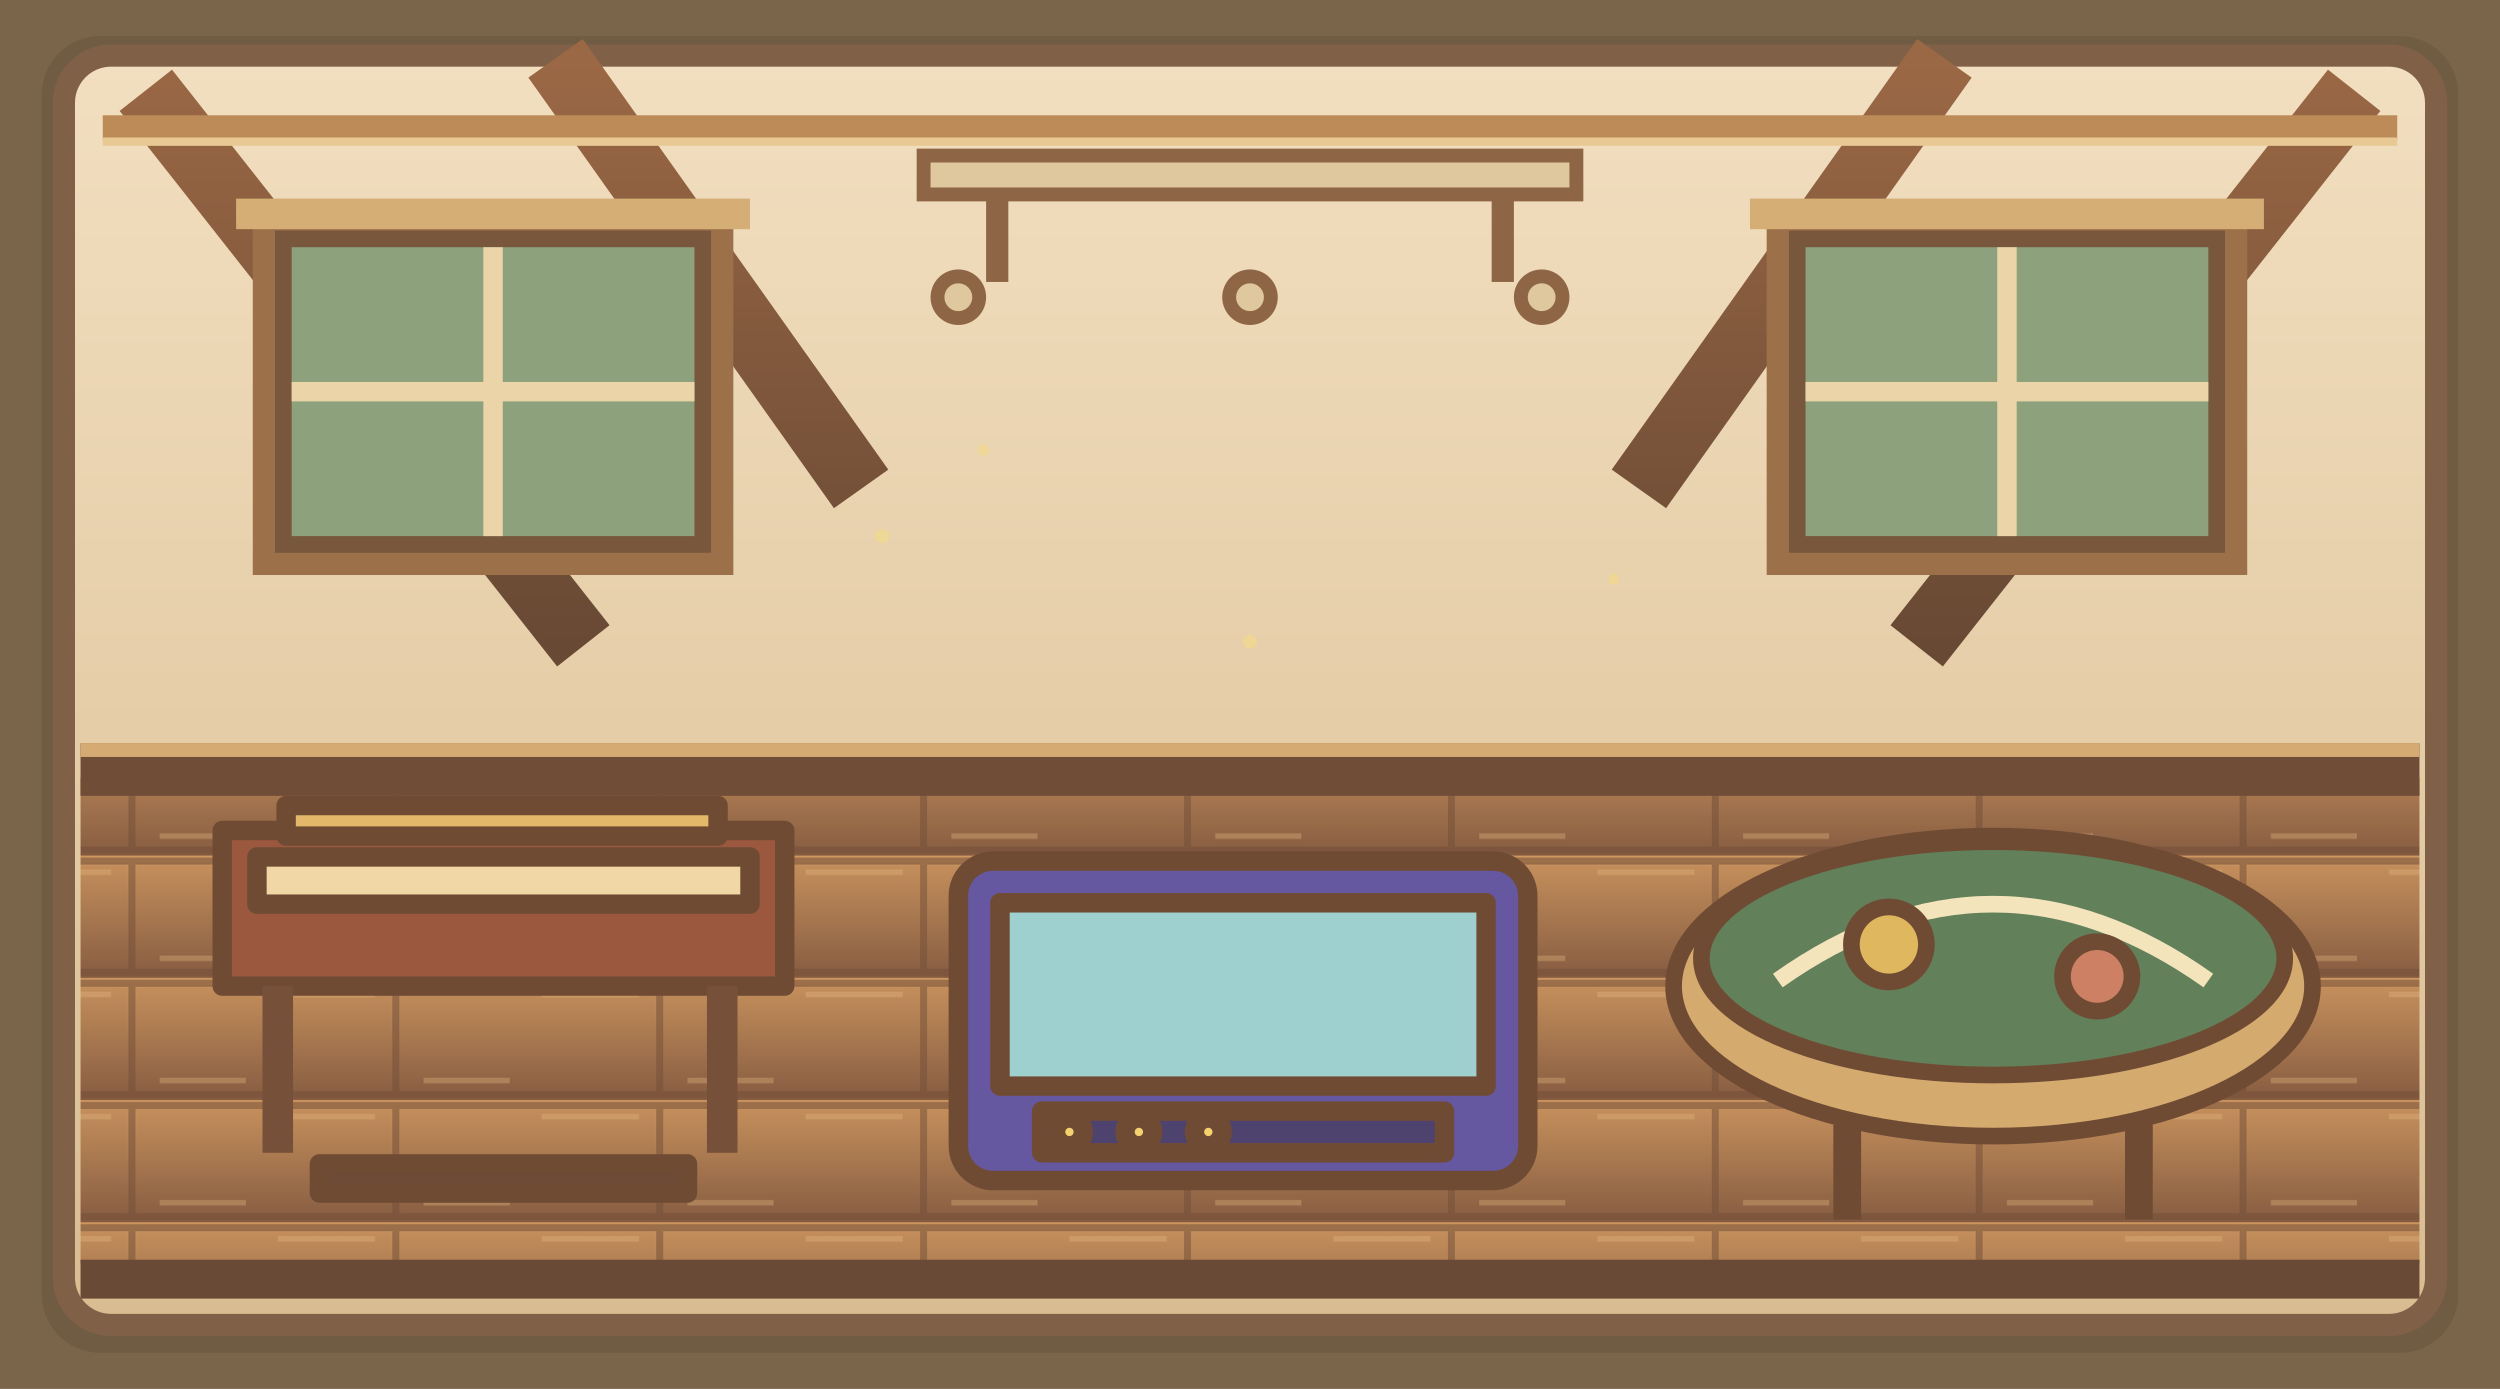
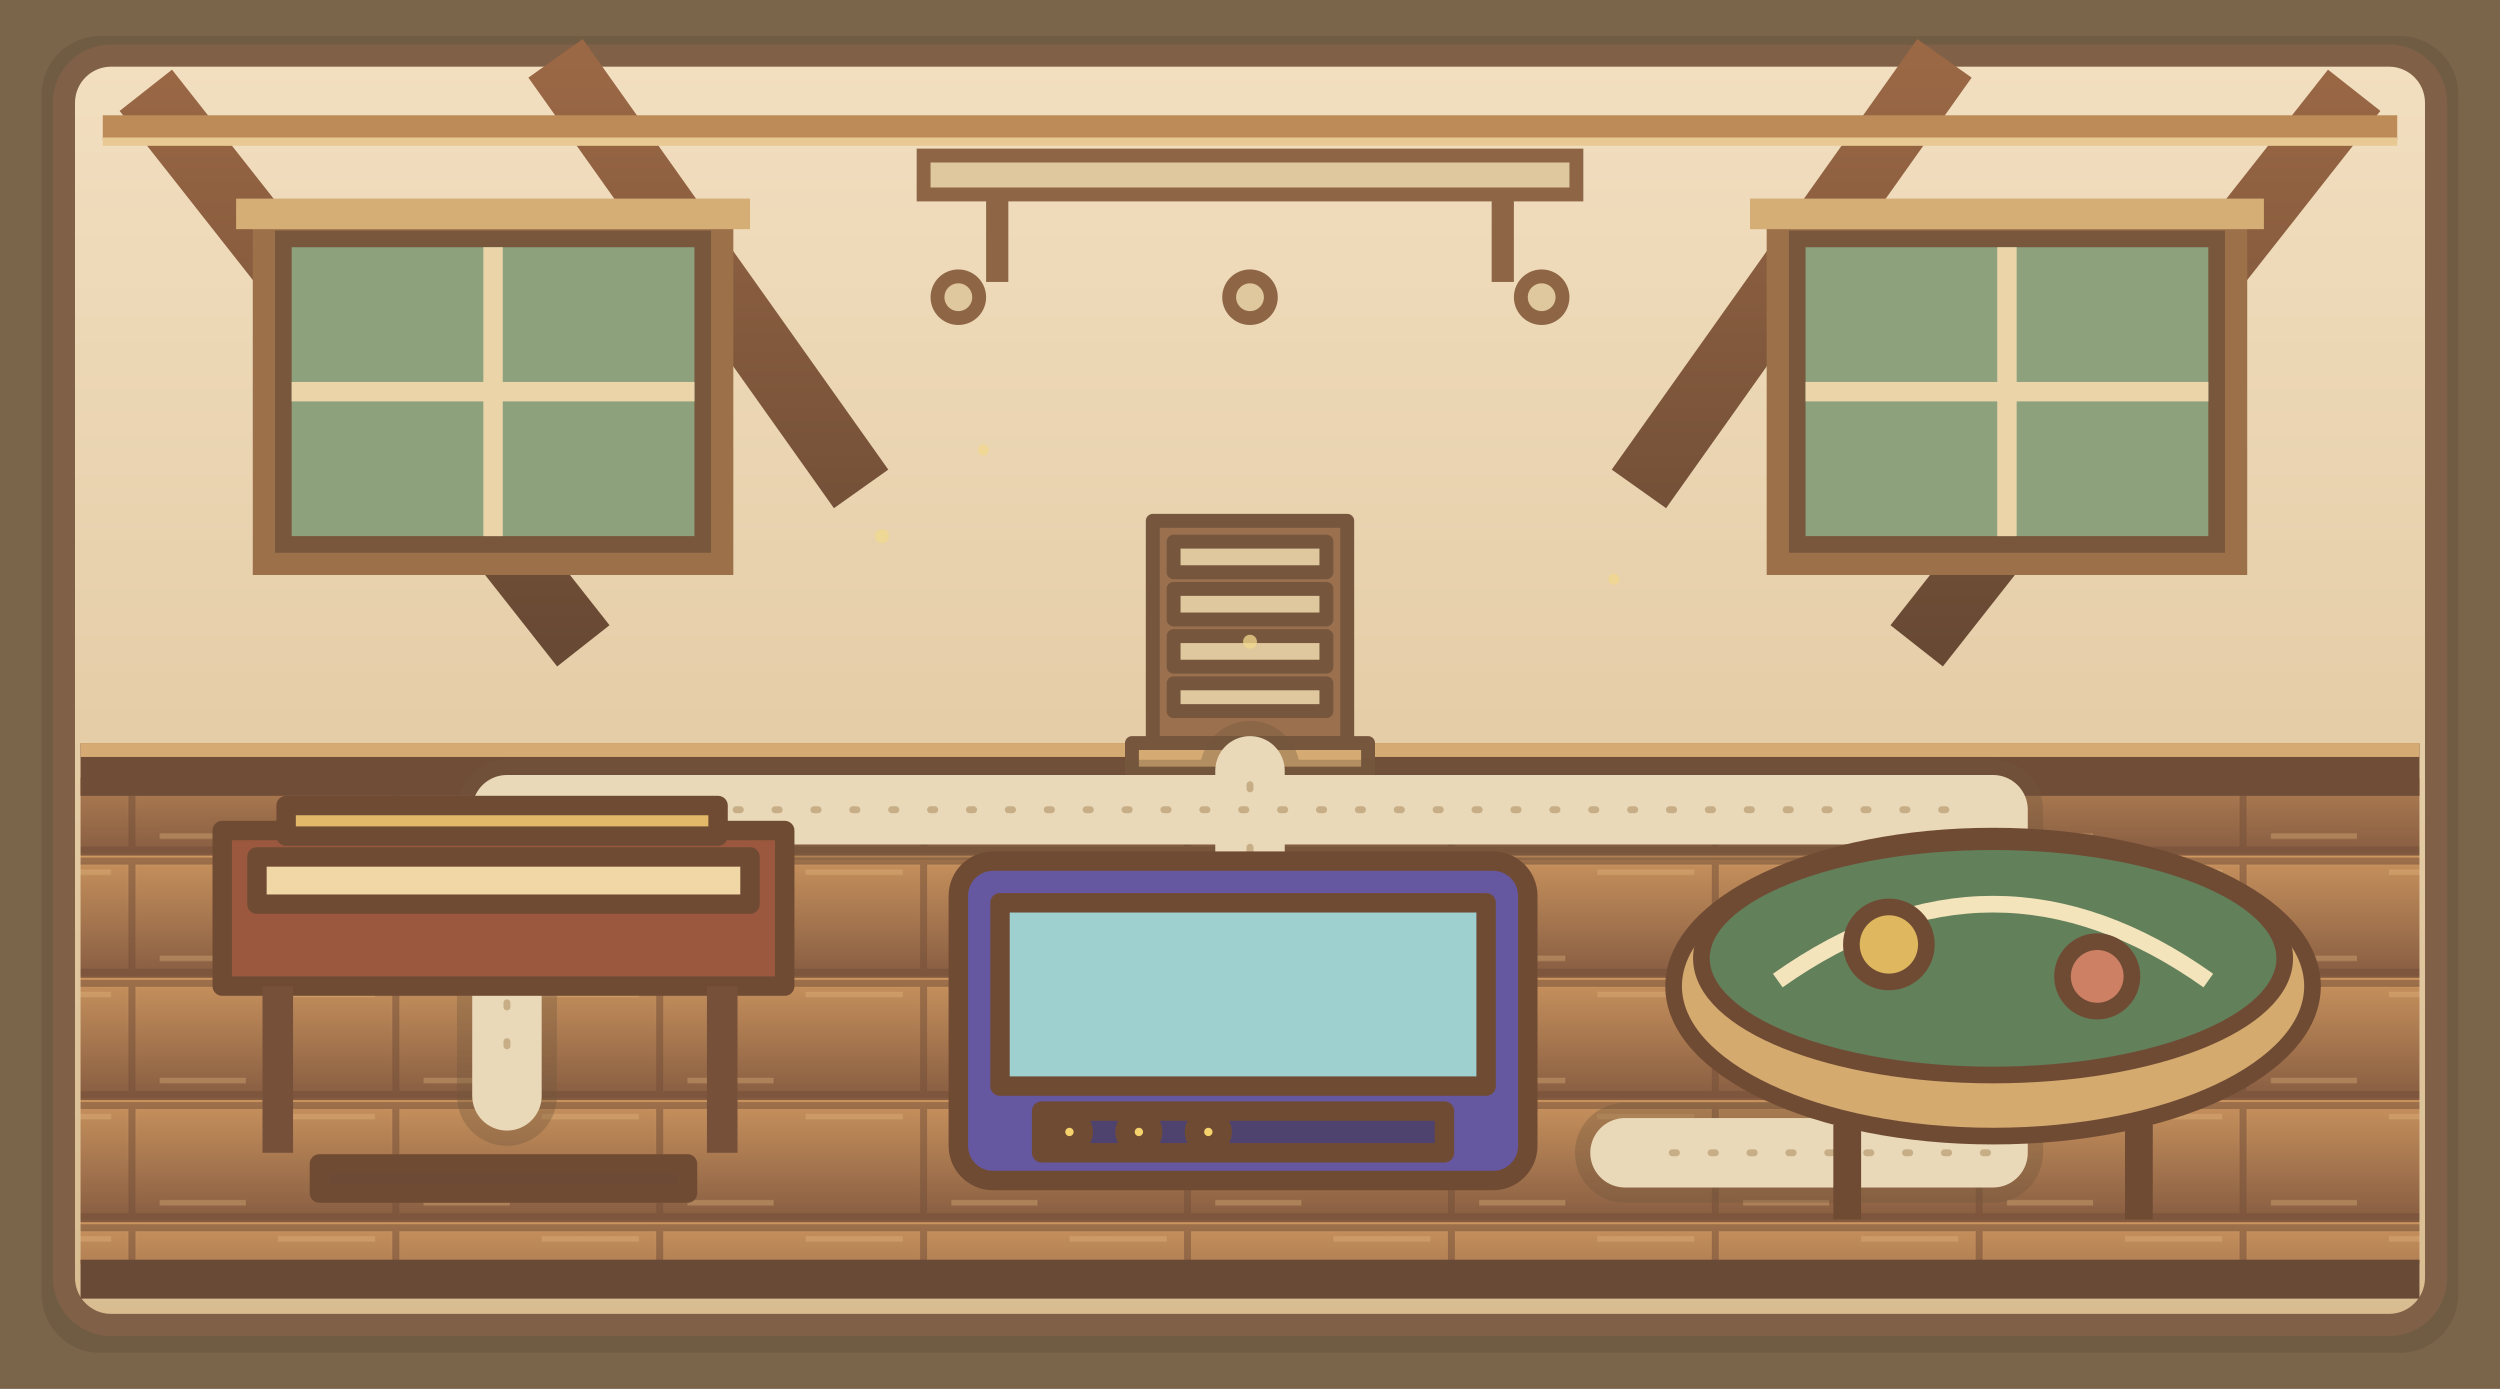
<svg xmlns="http://www.w3.org/2000/svg" width="1800" height="1000" viewBox="0 0 1800 1000">
  <defs>
    <linearGradient id="wall" x2="0" y2="1">
      <stop stop-color="#f2dfc0" />
      <stop offset="1" stop-color="#d9bd91" />
    </linearGradient>
    <linearGradient id="floor" x2="0" y2="1">
      <stop stop-color="#c8925d" />
      <stop offset="1" stop-color="#865c41" />
    </linearGradient>
    <pattern id="boards" width="190" height="88" patternUnits="userSpaceOnUse">
      <rect width="190" height="88" fill="url(#floor)" />
      <path d="M0 4h190M0 84h190M95 4v80" stroke="#714d37" stroke-width="5" opacity=".5" />
      <path d="M10 12h70m35 62h62" stroke="#e1b77d" stroke-width="4" opacity=".35" />
    </pattern>
    <linearGradient id="beam" x2="0" y2="1">
      <stop stop-color="#9b6845" />
      <stop offset="1" stop-color="#684934" />
    </linearGradient>
  </defs>
  <rect width="1800" height="1000" fill="#7a654b" />
  <rect x="30" y="26" width="1740" height="948" rx="42" fill="#56432f" opacity=".28" />
  <rect x="46" y="40" width="1708" height="914" rx="34" fill="url(#wall)" stroke="#806047" stroke-width="16" />
  <path d="M58 560h1684v350H58z" fill="url(#boards)" />
  <path d="M58 535h1684v38H58z" fill="#704d37" />
  <path d="M58 535h1684v10H58z" fill="#d6ab73" />
  <path d="M58 907h1684v28H58z" fill="#694a37" />
  <path d="M105 65 420 465M1695 65l-315 400M400 42 620 352M1400 42l-220 310" stroke="url(#beam)" stroke-width="48" />
  <path d="M74 92h1652" stroke="#bc8b58" stroke-width="18" />
  <path d="M74 102h1652" stroke="#e8c994" stroke-width="6" />
+   <g stroke="#76563d" stroke-width="10" stroke-linejoin="round">
+     <path d="M830 375h140v160H830z" fill="#9b704e" />
+     <path d="M845 390h110v22H845zm0 34h110v22H845zm0 34h110v22H845zm0 34h110v20H845z" fill="#dfc89d" />
+     <path d="M815 535h170v22H815z" fill="#d6ab73" />
+   </g>
+   <path d="M900 555v28M365 583h1070M365 583v206m535-206v236m535-236v247h-265" fill="none" stroke="#70563c" stroke-width="72" stroke-linecap="round" stroke-linejoin="round" opacity=".34" />
+   <path d="M900 555v28M365 583h1070M365 583v206m535-206v236m535-236v247h-265" fill="none" stroke="#ead9b8" stroke-width="50" stroke-linecap="round" stroke-linejoin="round" />
+   <path d="M900 565v18M390 583h1020M365 610v166m535-166v192m535-192v220h-245" fill="none" stroke="#bea47b" stroke-width="5" stroke-dasharray="3 25" stroke-linecap="round" opacity=".8" />
  <g>
    <path d="M190 158h330v248H190z" rx="20" fill="#78573d" stroke="#9c7149" stroke-width="16" />
    <path d="M210 178h290v208H210z" fill="#8da17d" />
    <path d="M355 178v208M210 282h290" stroke="#ead4a8" stroke-width="14" />
    <path d="M170 143h370v22H170z" fill="#d4ae75" />
  </g>
  <g>
    <path d="M1280 158h330v248h-330z" fill="#78573d" stroke="#9c7149" stroke-width="16" />
    <path d="M1300 178h290v208h-290z" fill="#8da17d" />
    <path d="M1445 178v208m-145-104h290" stroke="#ead4a8" stroke-width="14" />
    <path d="M1260 143h370v22h-370z" fill="#d4ae75" />
  </g>
  <g fill="#dfc89d" stroke="#8e6646" stroke-width="10">
    <path d="M665 112h470v28H665z" />
    <path d="M718 141v62m364-62v62" fill="none" stroke-width="16" />
    <circle cx="690" cy="214" r="15" />
    <circle cx="900" cy="214" r="15" />
    <circle cx="1110" cy="214" r="15" />
  </g>
  <g stroke="#704b34" stroke-width="14" stroke-linejoin="round">
    <path d="M160 598h405v112H160z" fill="#9b583f" />
    <path d="M185 617h355v34H185z" fill="#f1d7a5" />
    <path d="M200 710v120m320-120v120" stroke="#765039" stroke-width="22" />
    <path d="M206 580h311v22H206z" fill="#e3b969" />
    <path d="M230 838h265v21H230z" fill="#6c4a35" />
  </g>
  <g stroke="#704b34" stroke-width="14" stroke-linejoin="round">
    <rect x="690" y="620" width="410" height="230" rx="25" fill="#6557a0" />
    <path d="M720 650h350v132H720z" fill="#9fd0d0" />
    <path d="M750 800h290v30H750z" fill="#4e426e" />
    <circle cx="770" cy="815" r="10" fill="#f5d26c" />
    <circle cx="820" cy="815" r="10" fill="#f5d26c" />
    <circle cx="870" cy="815" r="10" fill="#f5d26c" />
  </g>
  <g stroke="#704b34" stroke-width="12">
    <ellipse cx="1435" cy="710" rx="230" ry="108" fill="#d4aa6f" />
    <ellipse cx="1435" cy="690" rx="210" ry="84" fill="#62805a" />
    <path d="M1280 706q155-110 310 0" fill="none" stroke="#f4e4bc" stroke-width="12" />
    <circle cx="1360" cy="680" r="27" fill="#dfb75e" />
    <circle cx="1510" cy="703" r="25" fill="#cd8064" />
    <path d="M1330 810v68m210-68v68" stroke-width="20" />
  </g>
  <g fill="#f1d88d" opacity=".75">
    <circle cx="635" cy="386" r="5" />
    <circle cx="1162" cy="417" r="4" />
    <circle cx="900" cy="462" r="5" />
    <circle cx="708" cy="324" r="4" />
  </g>
</svg>
